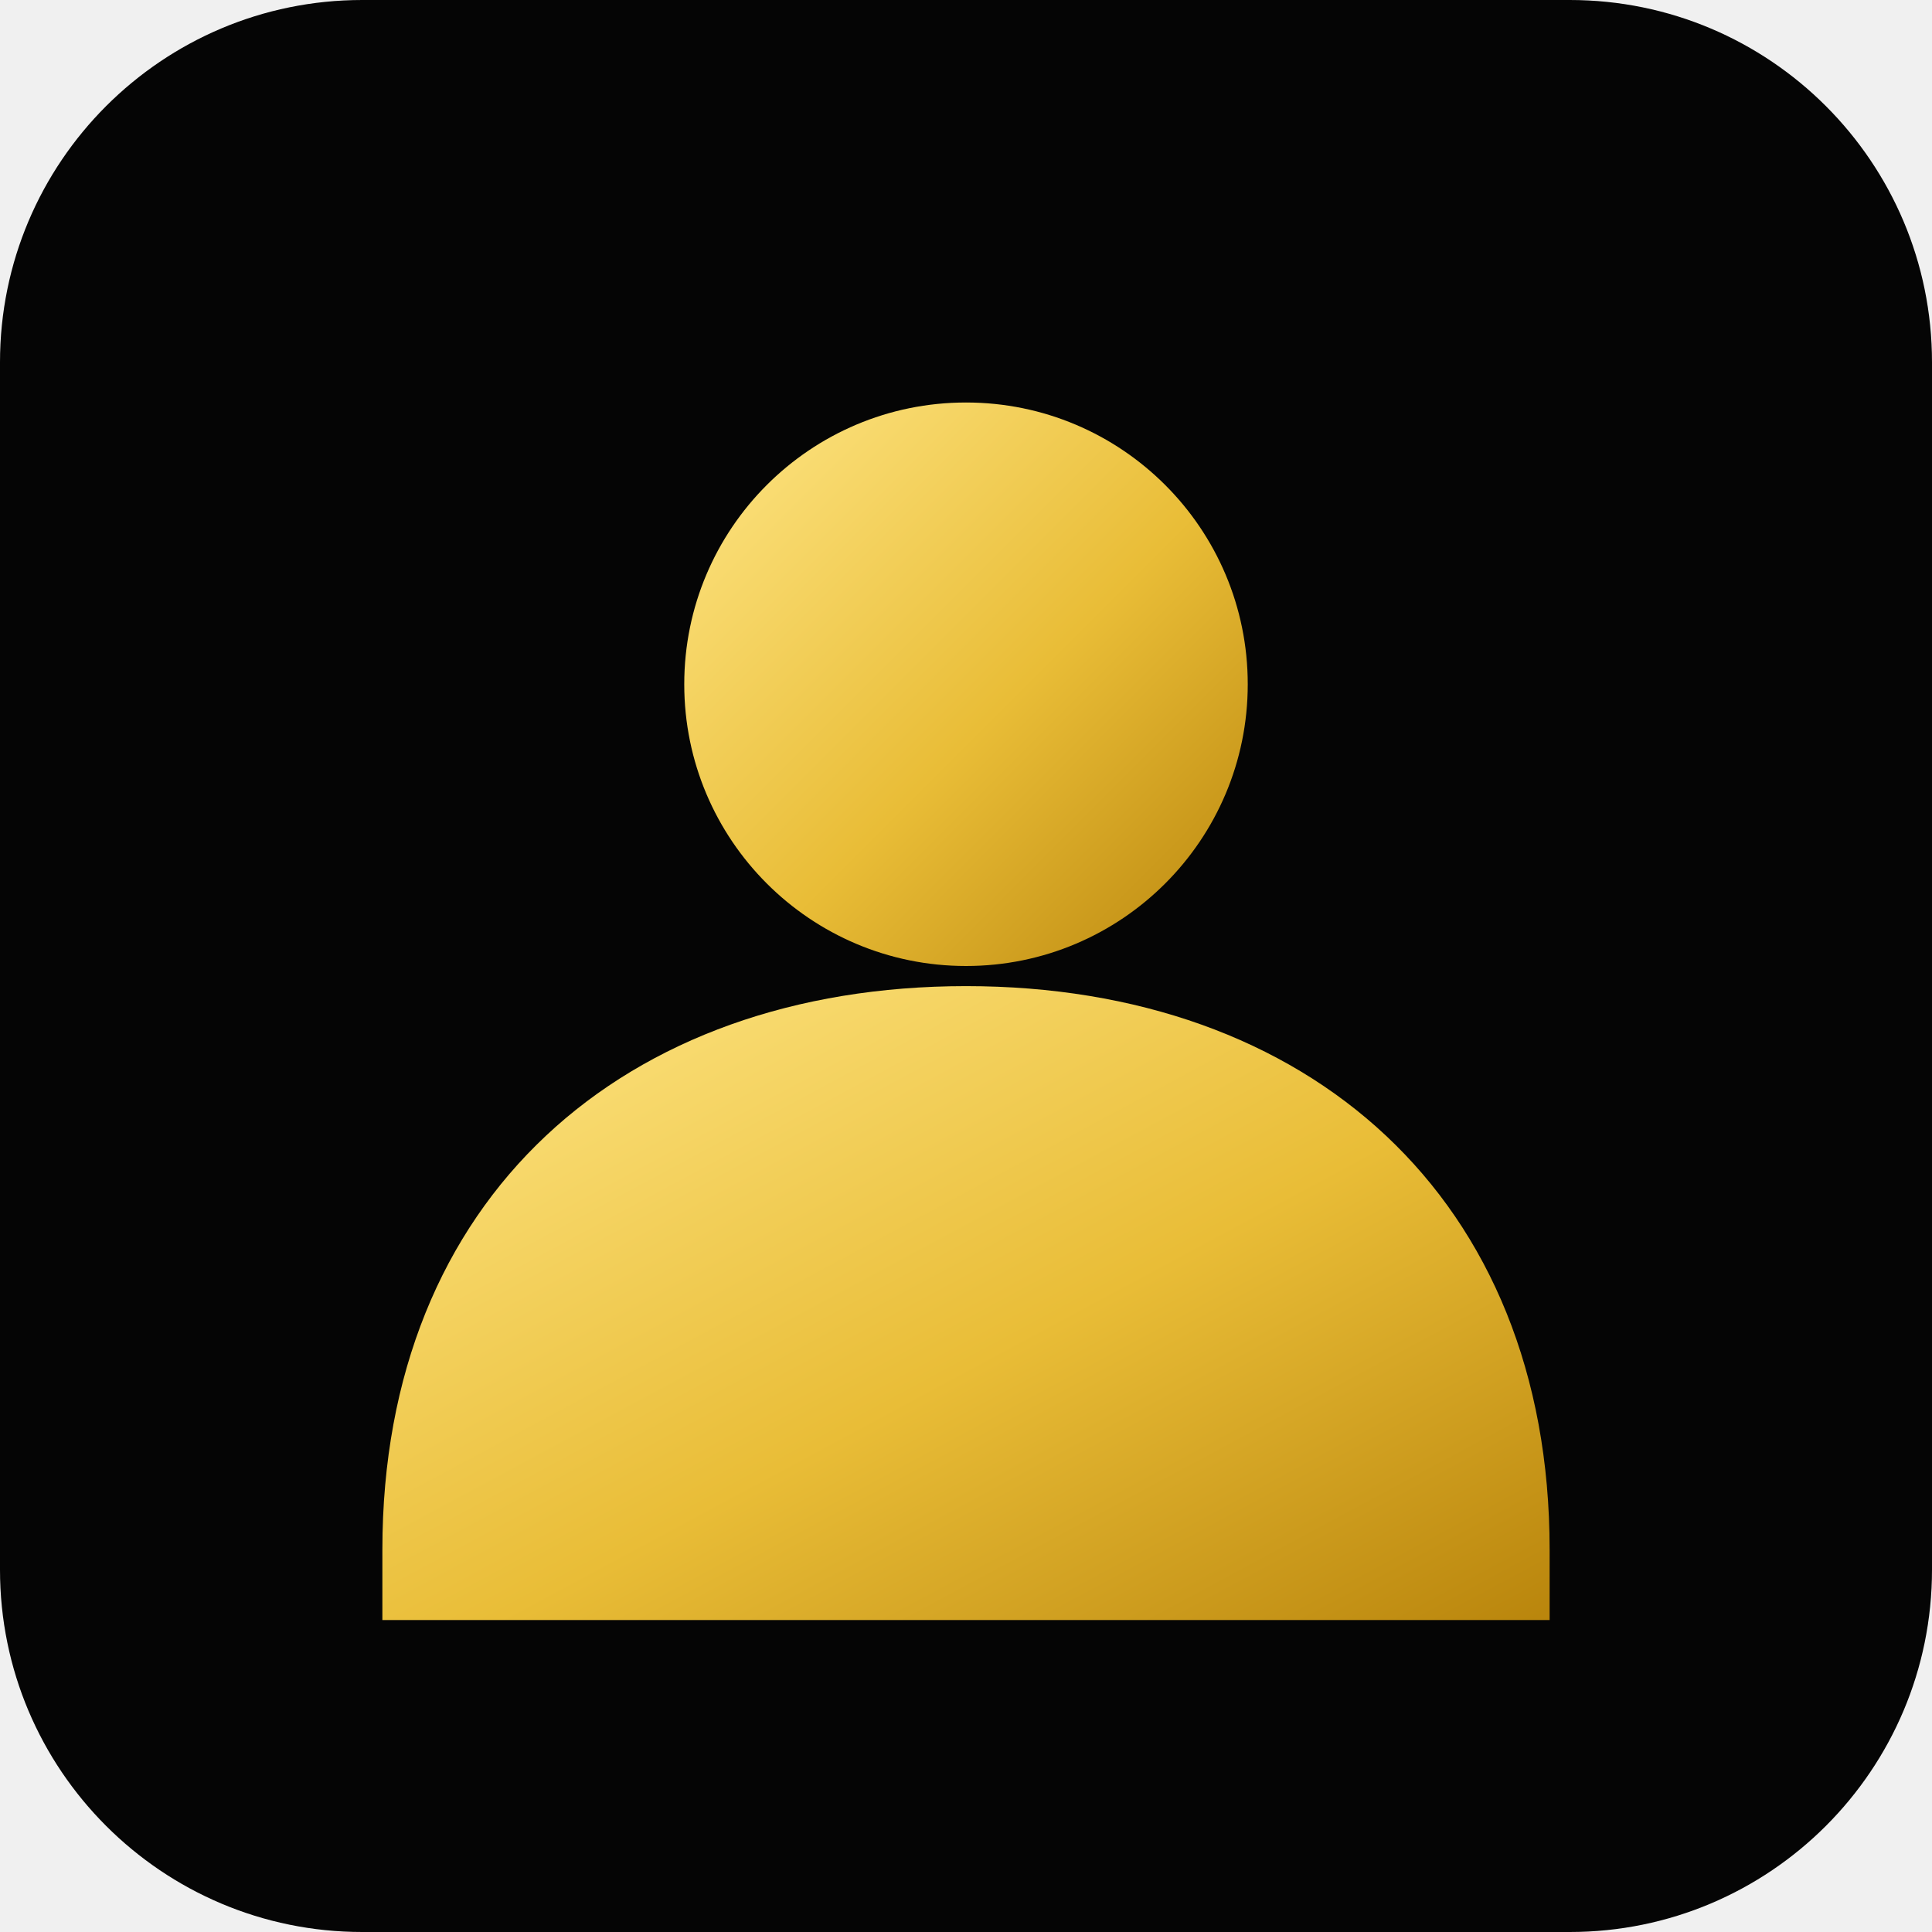
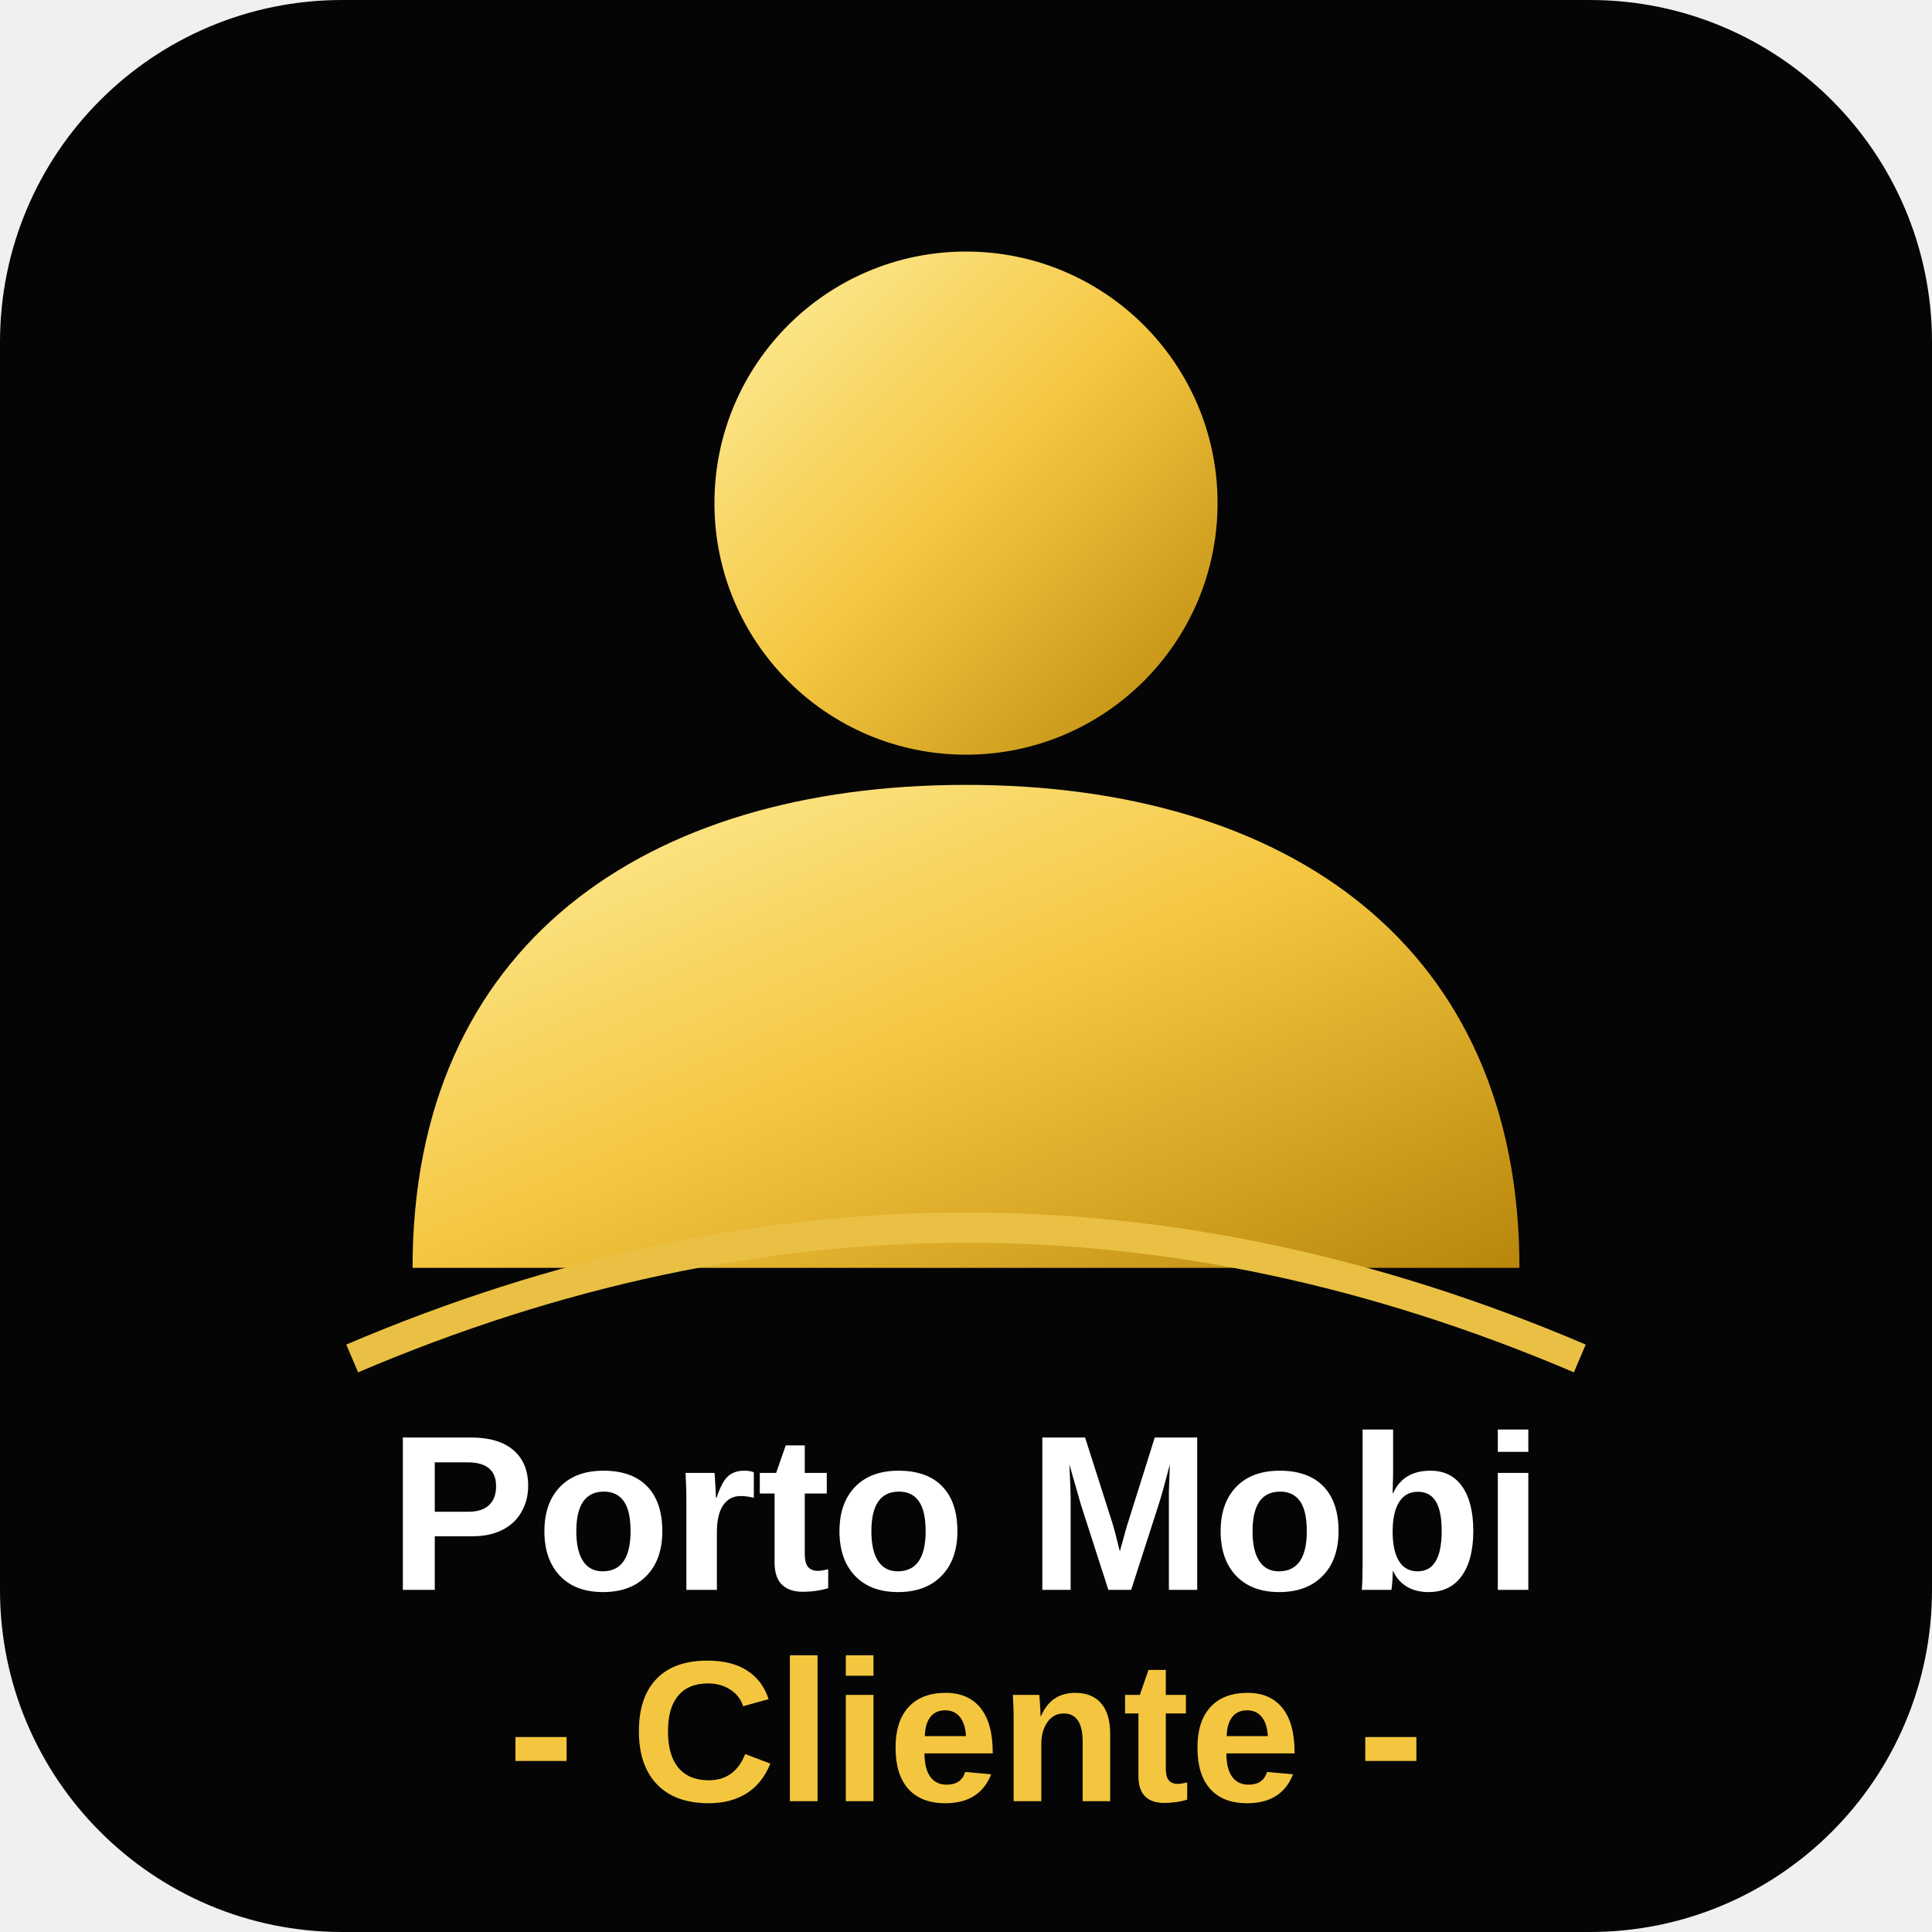
<svg xmlns="http://www.w3.org/2000/svg" width="192" height="192" viewBox="0 0 192 192">
  <defs>
    <linearGradient id="gold" x1="0" y1="0" x2="1" y2="1">
-       <stop offset="0" stop-color="#ffe788" />
-       <stop offset=".55" stop-color="#e9bd37" />
-       <stop offset="1" stop-color="#b9850c" />
+       <stop offset="0" stop-color="#fff0a1" />
+       <stop offset=".5" stop-color="#f4c63f" />
+       <stop offset="1" stop-color="#b8860b" />
    </linearGradient>
  </defs>
-   <rect width="192" height="192" rx="36" fill="#050505" />
-   <circle cx="96" cy="68" r="28" fill="url(#gold)" />
-   <path d="M38 154c0-35 24-56 58-56s58 21 58 56v7H38z" fill="url(#gold)" />
+   <rect width="192" height="192" rx="34" fill="#050505" />
+   <circle cx="96" cy="50" r="25" fill="url(#gold)" />
+   <path d="M41 126c0-32 23-48 55-48s55 16 55 48H41z" fill="url(#gold)" />
+   <path d="M35 135 Q96 109 157 135" fill="none" stroke="#eac044" stroke-width="3" />
+   <text x="96" y="158" fill="#fff" font-size="22" font-weight="bold" text-anchor="middle" font-family="Arial,sans-serif">Porto Mobi</text>
+   <text x="96" y="179" fill="#f4c63f" font-size="20" font-weight="bold" text-anchor="middle" font-family="Arial,sans-serif">- Cliente -</text>
</svg>
